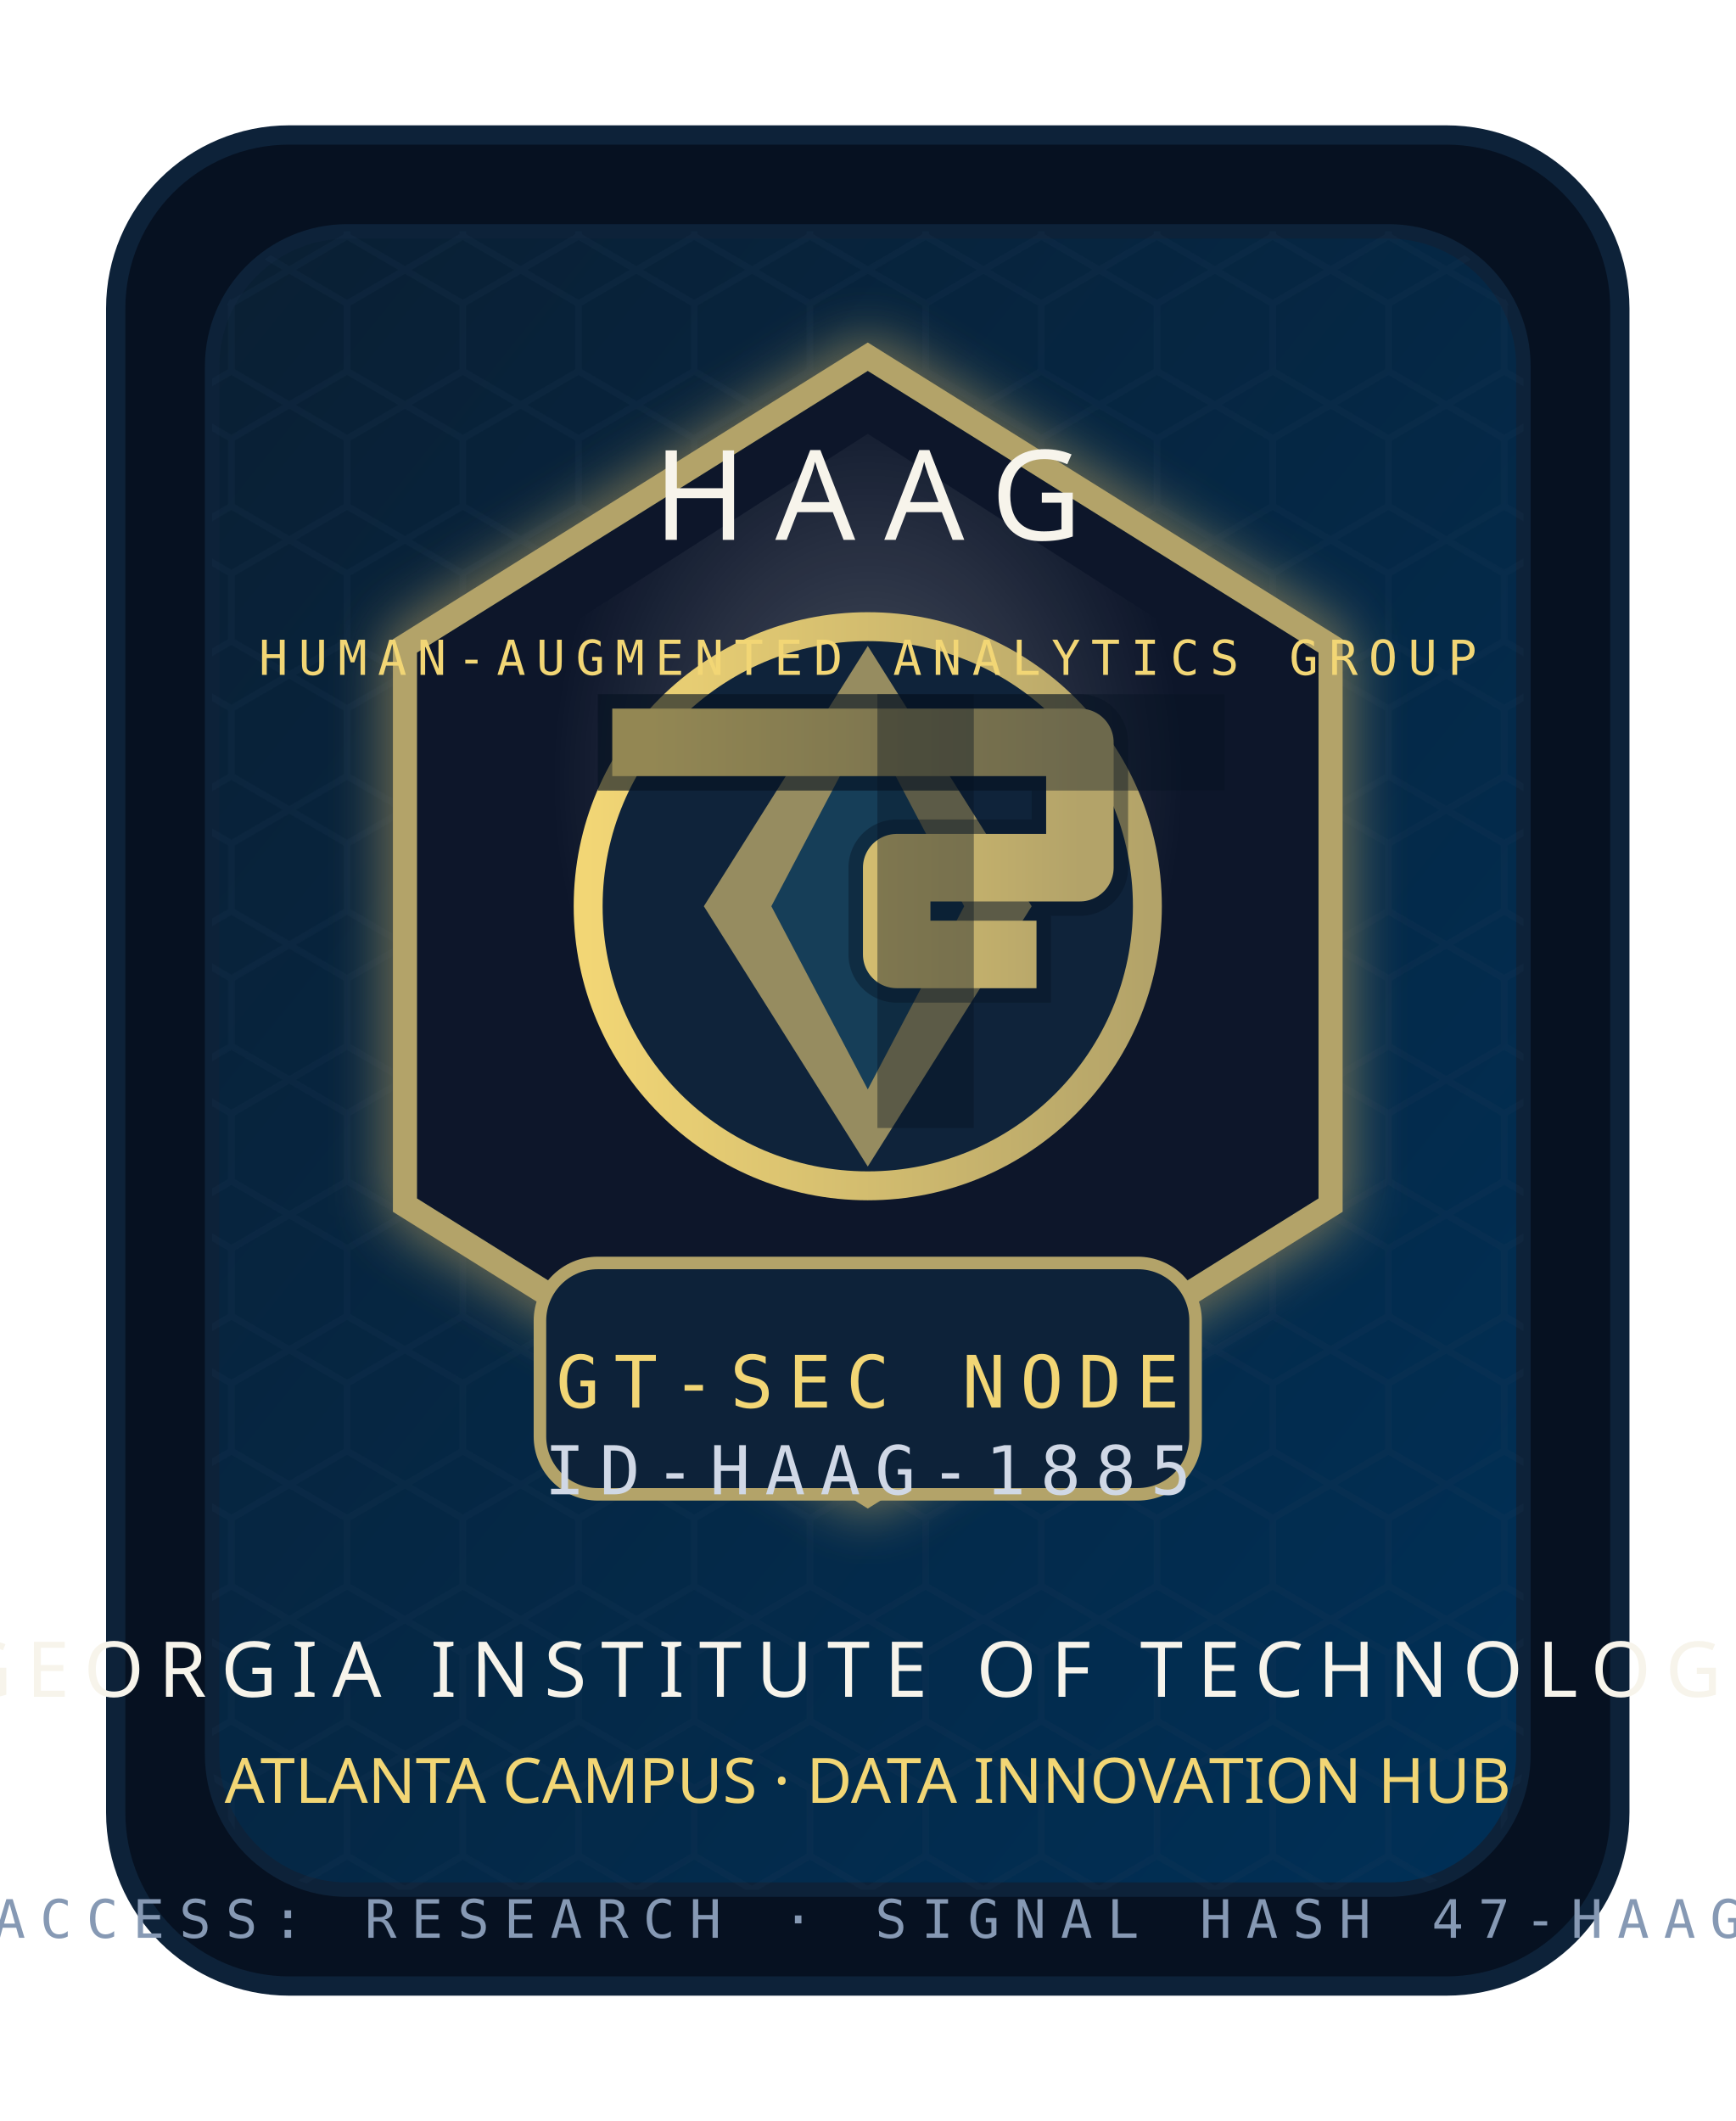
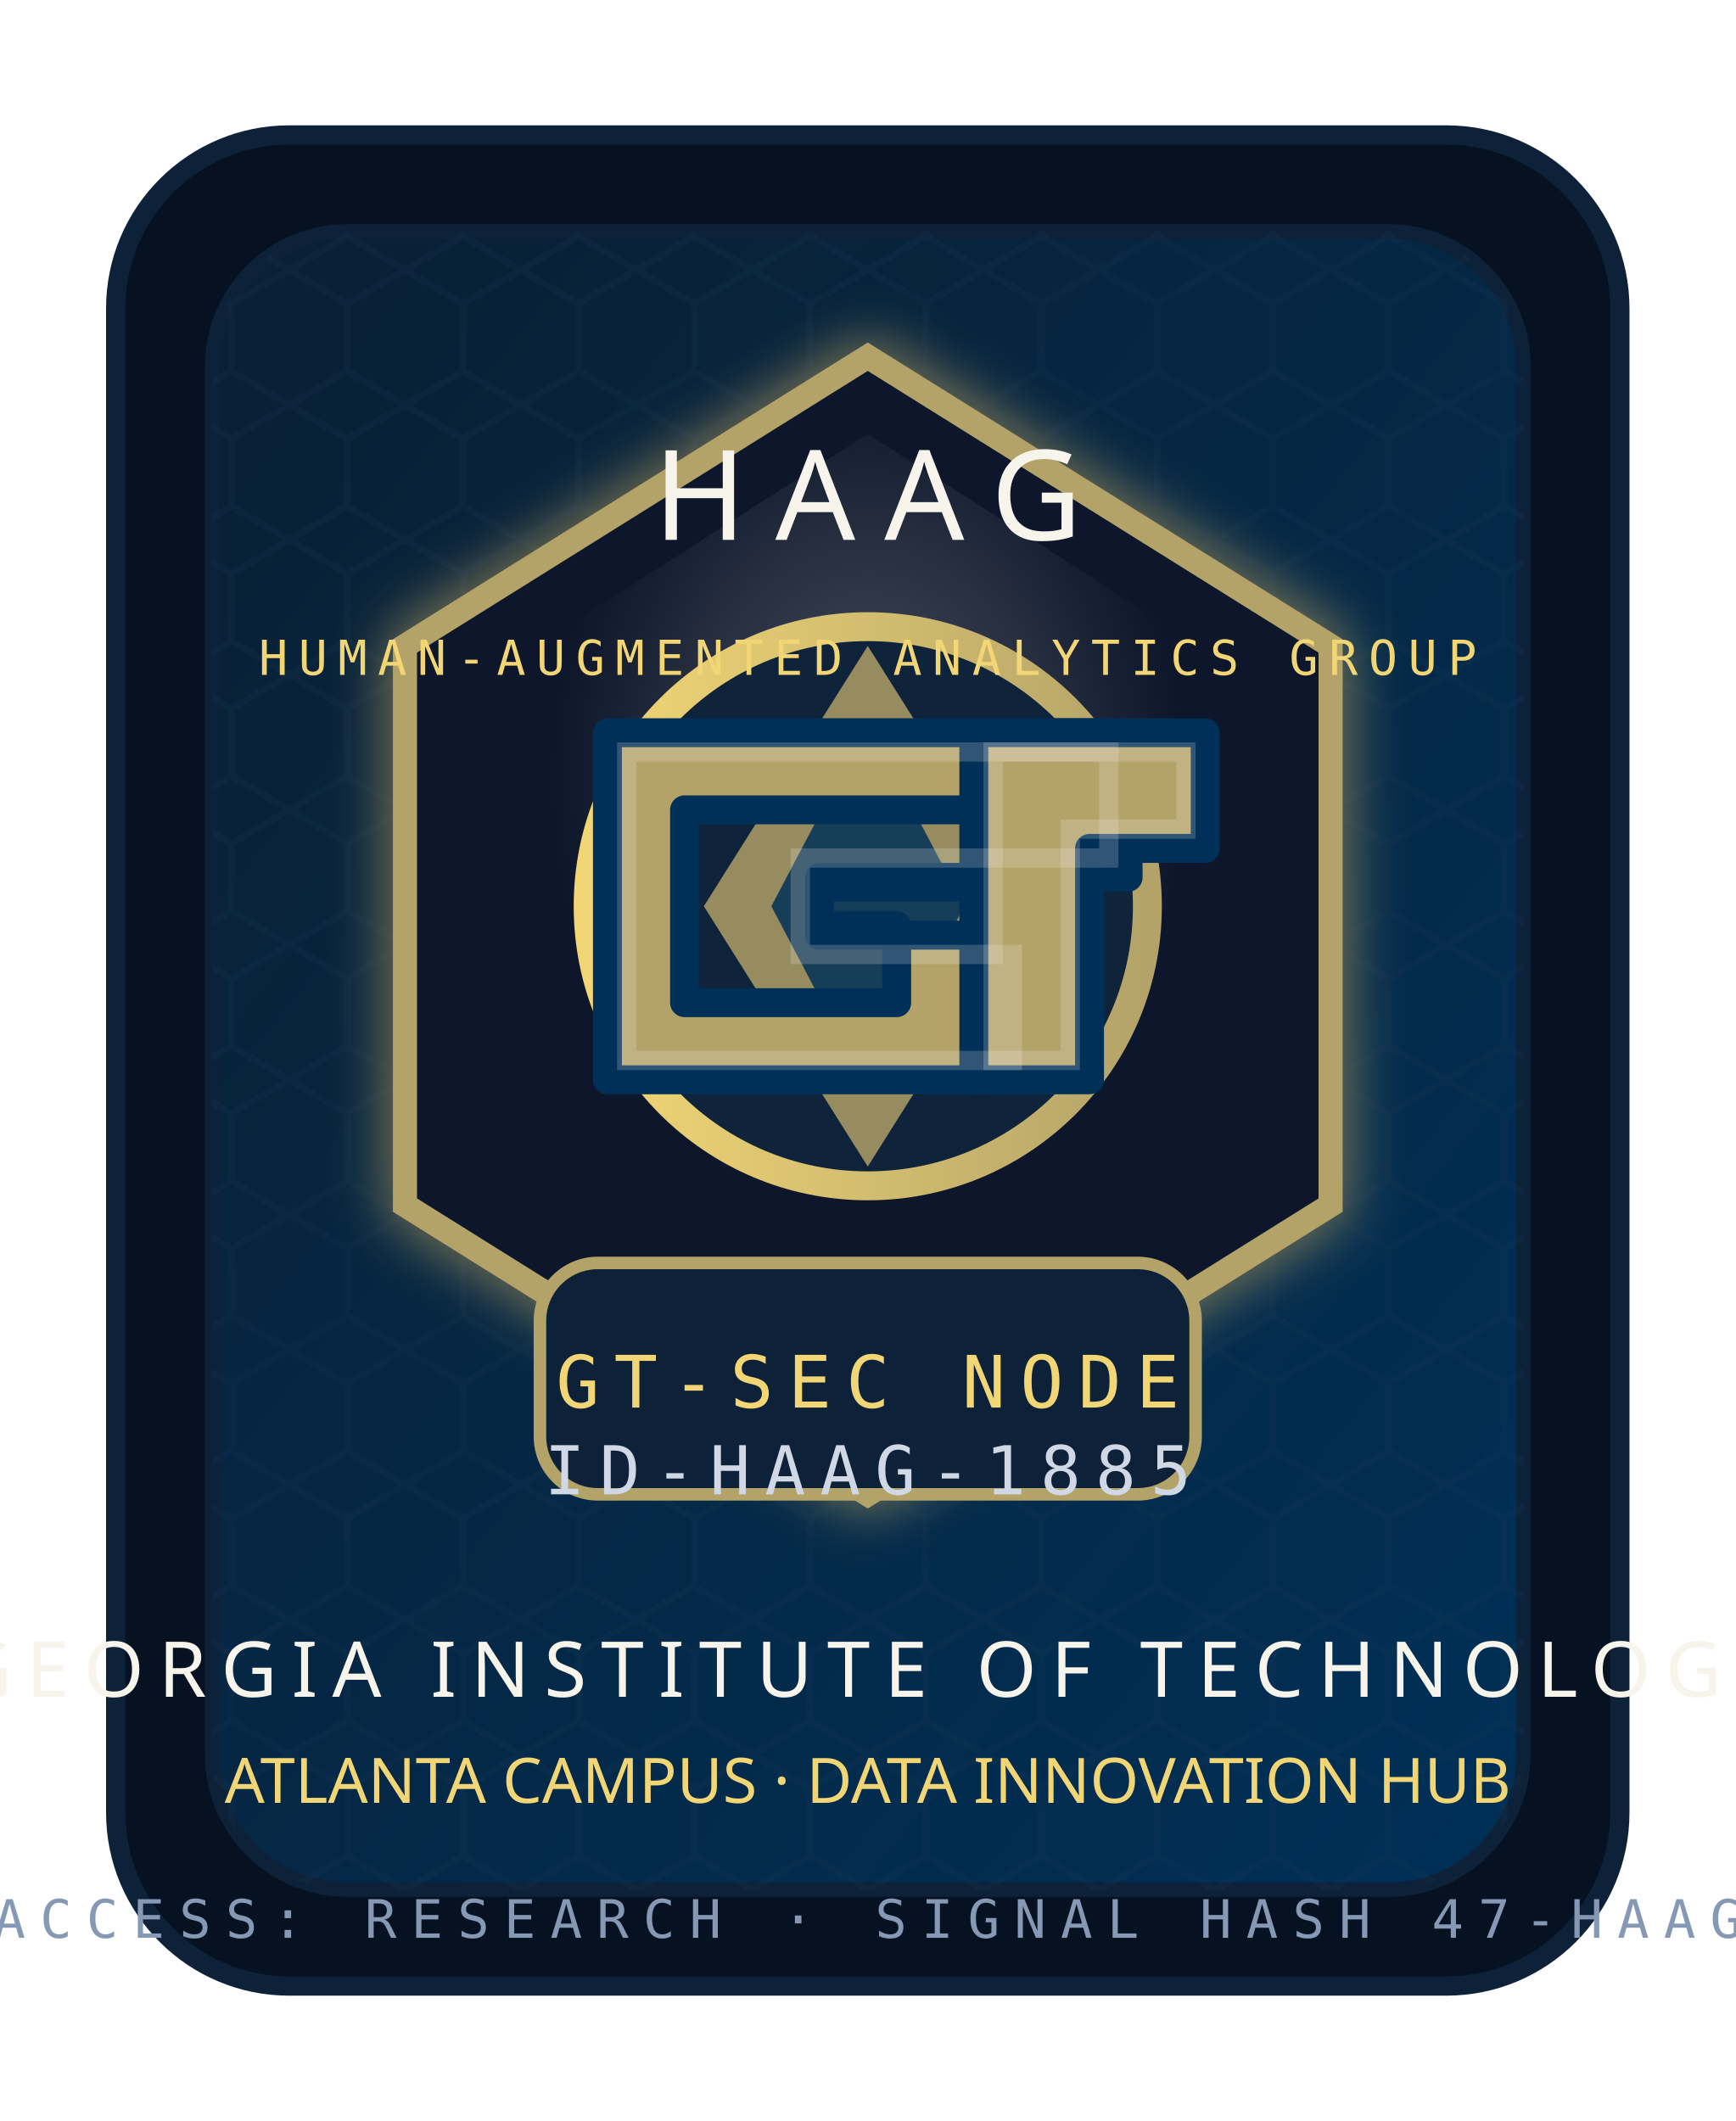
<svg xmlns="http://www.w3.org/2000/svg" width="360" height="440" viewBox="0 0 360 440">
  <defs>
    <linearGradient id="gtNavy" x1="0%" y1="0%" x2="100%" y2="100%">
      <stop offset="0%" stop-color="#0a1f33" />
      <stop offset="100%" stop-color="#003057" />
    </linearGradient>
    <linearGradient id="gtGold" x1="0%" y1="0%" x2="100%" y2="0%">
      <stop offset="0%" stop-color="#f2d675" />
      <stop offset="100%" stop-color="#b3a369" />
    </linearGradient>
    <radialGradient id="spotlight" cx="50%" cy="35%" r="60%">
      <stop offset="0%" stop-color="#ffffff" stop-opacity="0.25" />
      <stop offset="70%" stop-color="#ffffff" stop-opacity="0" />
    </radialGradient>
    <pattern id="hexPattern" width="24" height="28" patternUnits="userSpaceOnUse" patternTransform="scale(1)">
      <path d="M12 0 L24 7 L24 21 L12 28 L0 21 L0 7 Z" fill="none" stroke="#1f3b58" stroke-width="1.4" opacity="0.35" />
    </pattern>
    <filter id="softGlow" x="-20%" y="-20%" width="140%" height="140%">
      <feGaussianBlur stdDeviation="6" result="blur" />
      <feMerge>
        <feMergeNode in="blur" />
        <feMergeNode in="SourceGraphic" />
      </feMerge>
    </filter>
    <style>
      .mono { font-family: 'Fira Code', 'Source Code Pro', monospace; letter-spacing: 3px; }
      .sans { font-family: 'Montserrat', 'Segoe UI', sans-serif; }
    </style>
  </defs>
  <rect x="24" y="28" width="312" height="384" rx="36" fill="#061121" stroke="#0d2239" stroke-width="4" />
  <rect x="44" y="48" width="272" height="344" rx="28" fill="url(#gtNavy)" stroke="#0d2239" stroke-width="3" />
  <rect x="44" y="48" width="272" height="344" rx="28" fill="url(#hexPattern)" opacity="0.45" />
  <path d="M180 74 L276 134 L276 250 L180 310 L84 250 L84 134 Z" fill="#09172a" stroke="#b3a369" stroke-width="5" filter="url(#softGlow)" />
  <path d="M180 90 L258 140 L258 244 L180 294 L102 244 L102 140 Z" fill="url(#spotlight)" />
  <circle cx="180" cy="188" r="58" fill="#0f233a" stroke="url(#gtGold)" stroke-width="6" />
  <path d="M180 134 L214 188 L180 242 L146 188 Z" fill="#b3a369" opacity="0.82" />
  <path d="M180 150 L200 188 L180 226 L160 188 Z" fill="#003057" opacity="0.85" />
  <g transform="translate(180 188)">
-     <path d="M -46 -34 H 44 V -8 H 6 V 10 H 28" fill="none" stroke="#061121" stroke-width="20" stroke-linejoin="round" stroke-linecap="square" opacity="0.4" />
-     <path d="M -46 -34 H 44 V -8 H 6 V 10 H 28" fill="none" stroke="url(#gtGold)" stroke-width="14" stroke-linejoin="round" stroke-linecap="square" />
-     <path d="M 12 -34 V 36" fill="none" stroke="#061121" stroke-width="20" stroke-linecap="square" opacity="0.4" />
-     <path d="M 12 -34 V 36" fill="none" stroke="url(#gtGold)" stroke-width="14" stroke-linecap="square" />
-     <path d="M -46 -34 H 64" fill="none" stroke="#061121" stroke-width="20" stroke-linecap="square" opacity="0.4" />
-     <path d="M -46 -34 H 64" fill="none" stroke="url(#gtGold)" stroke-width="14" stroke-linecap="square" />
+     <path d="M -54 -36 H 54 V -6 H -10 V 6 H 26 V 36 H -54 Z M -38 -20 V 20 H 6 V 4 H -10 V -4 H 38 V -20 Z" fill="#b3a369" fill-rule="evenodd" stroke="#003057" stroke-width="6" stroke-linejoin="round" />
+     <path d="M 22 -36 H 70 V -12 H 46 V 36 H 22 Z" fill="#b3a369" stroke="#003057" stroke-width="6" stroke-linejoin="round" />
+     <path d="M -50 -32 H 50 V -10 H -14 V 10 H 30 V 32 H -50 Z" fill="none" stroke="#f7f4eb" stroke-opacity="0.2" stroke-width="4" />
+     <path d="M 26 -32 H 66 V -16 H 42 V 32 H 26 Z" fill="none" stroke="#f7f4eb" stroke-opacity="0.2" stroke-width="4" />
  </g>
  <text class="sans" x="50%" y="112" font-size="26" text-anchor="middle" fill="#f7f4eb" letter-spacing="6">HAAG</text>
  <text class="mono" x="50%" y="140" font-size="10" text-anchor="middle" fill="#f2d675" style="letter-spacing:2.2px">HUMAN-AUGMENTED ANALYTICS GROUP</text>
  <g>
    <rect x="112" y="262" width="136" height="48" rx="12" fill="#0d2239" stroke="#b3a369" stroke-width="2.6" />
    <text class="mono" x="50%" y="292" font-size="15" text-anchor="middle" fill="#f2d675">GT-SEC NODE</text>
    <text class="mono" x="50%" y="310" font-size="14" text-anchor="middle" fill="#d0d8e6">ID-HAAG-1885</text>
  </g>
  <text class="sans" x="50%" y="352" font-size="16" text-anchor="middle" fill="#f7f4eb" letter-spacing="3">GEORGIA INSTITUTE OF TECHNOLOGY</text>
  <text class="sans" x="50%" y="374" font-size="13" text-anchor="middle" fill="#f2d675">ATLANTA CAMPUS · DATA INNOVATION HUB</text>
  <text class="mono" x="50%" y="402" font-size="11" text-anchor="middle" fill="#8699b4">ACCESS: RESEARCH · SIGNAL HASH 47-HAAG</text>
</svg>
